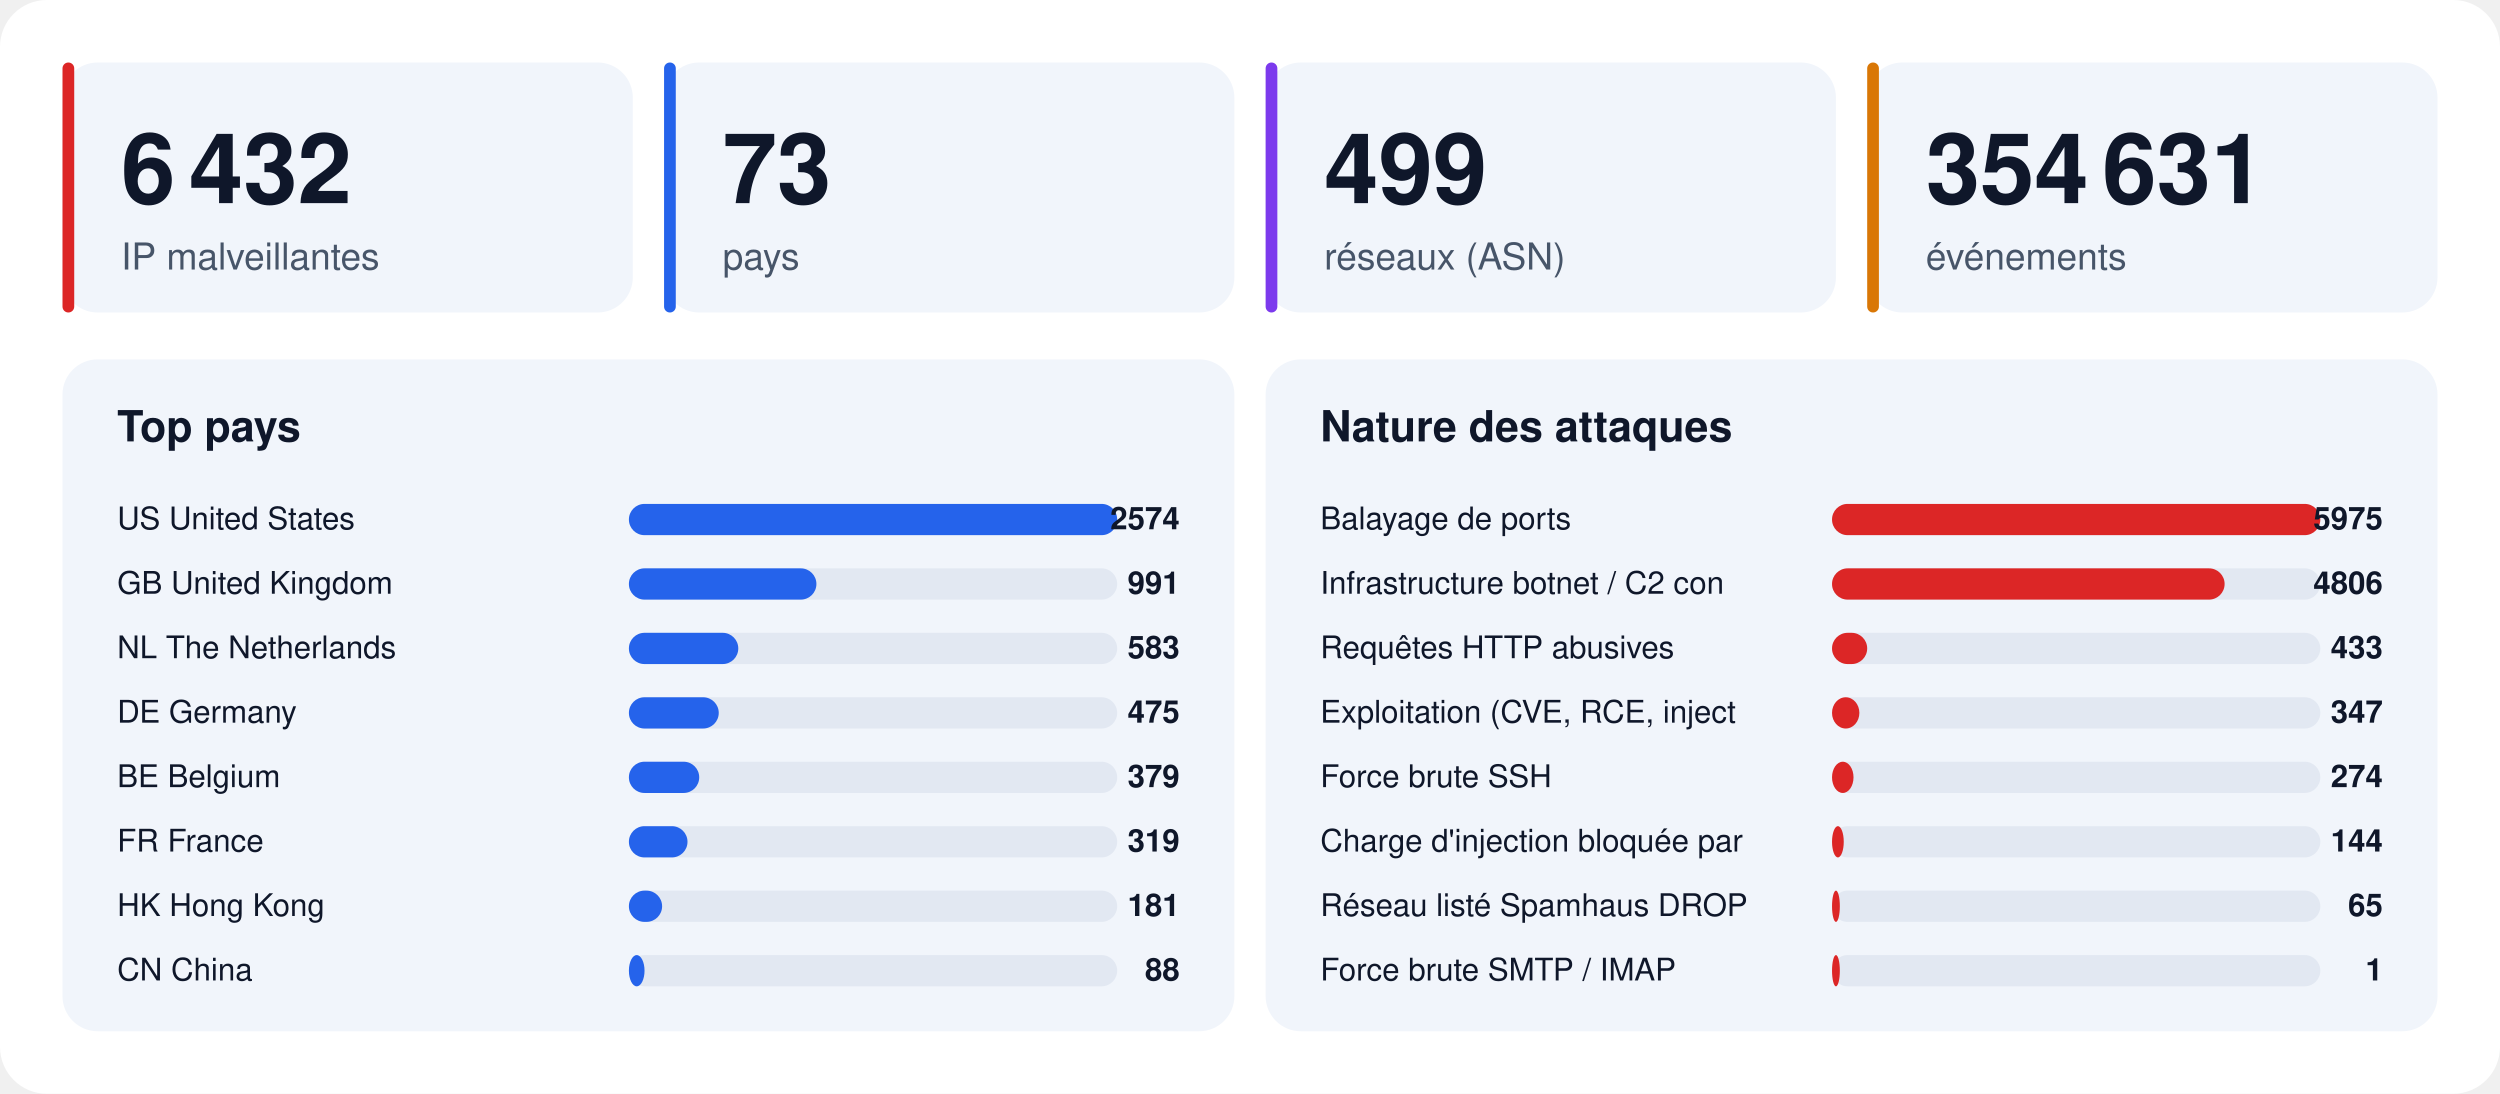
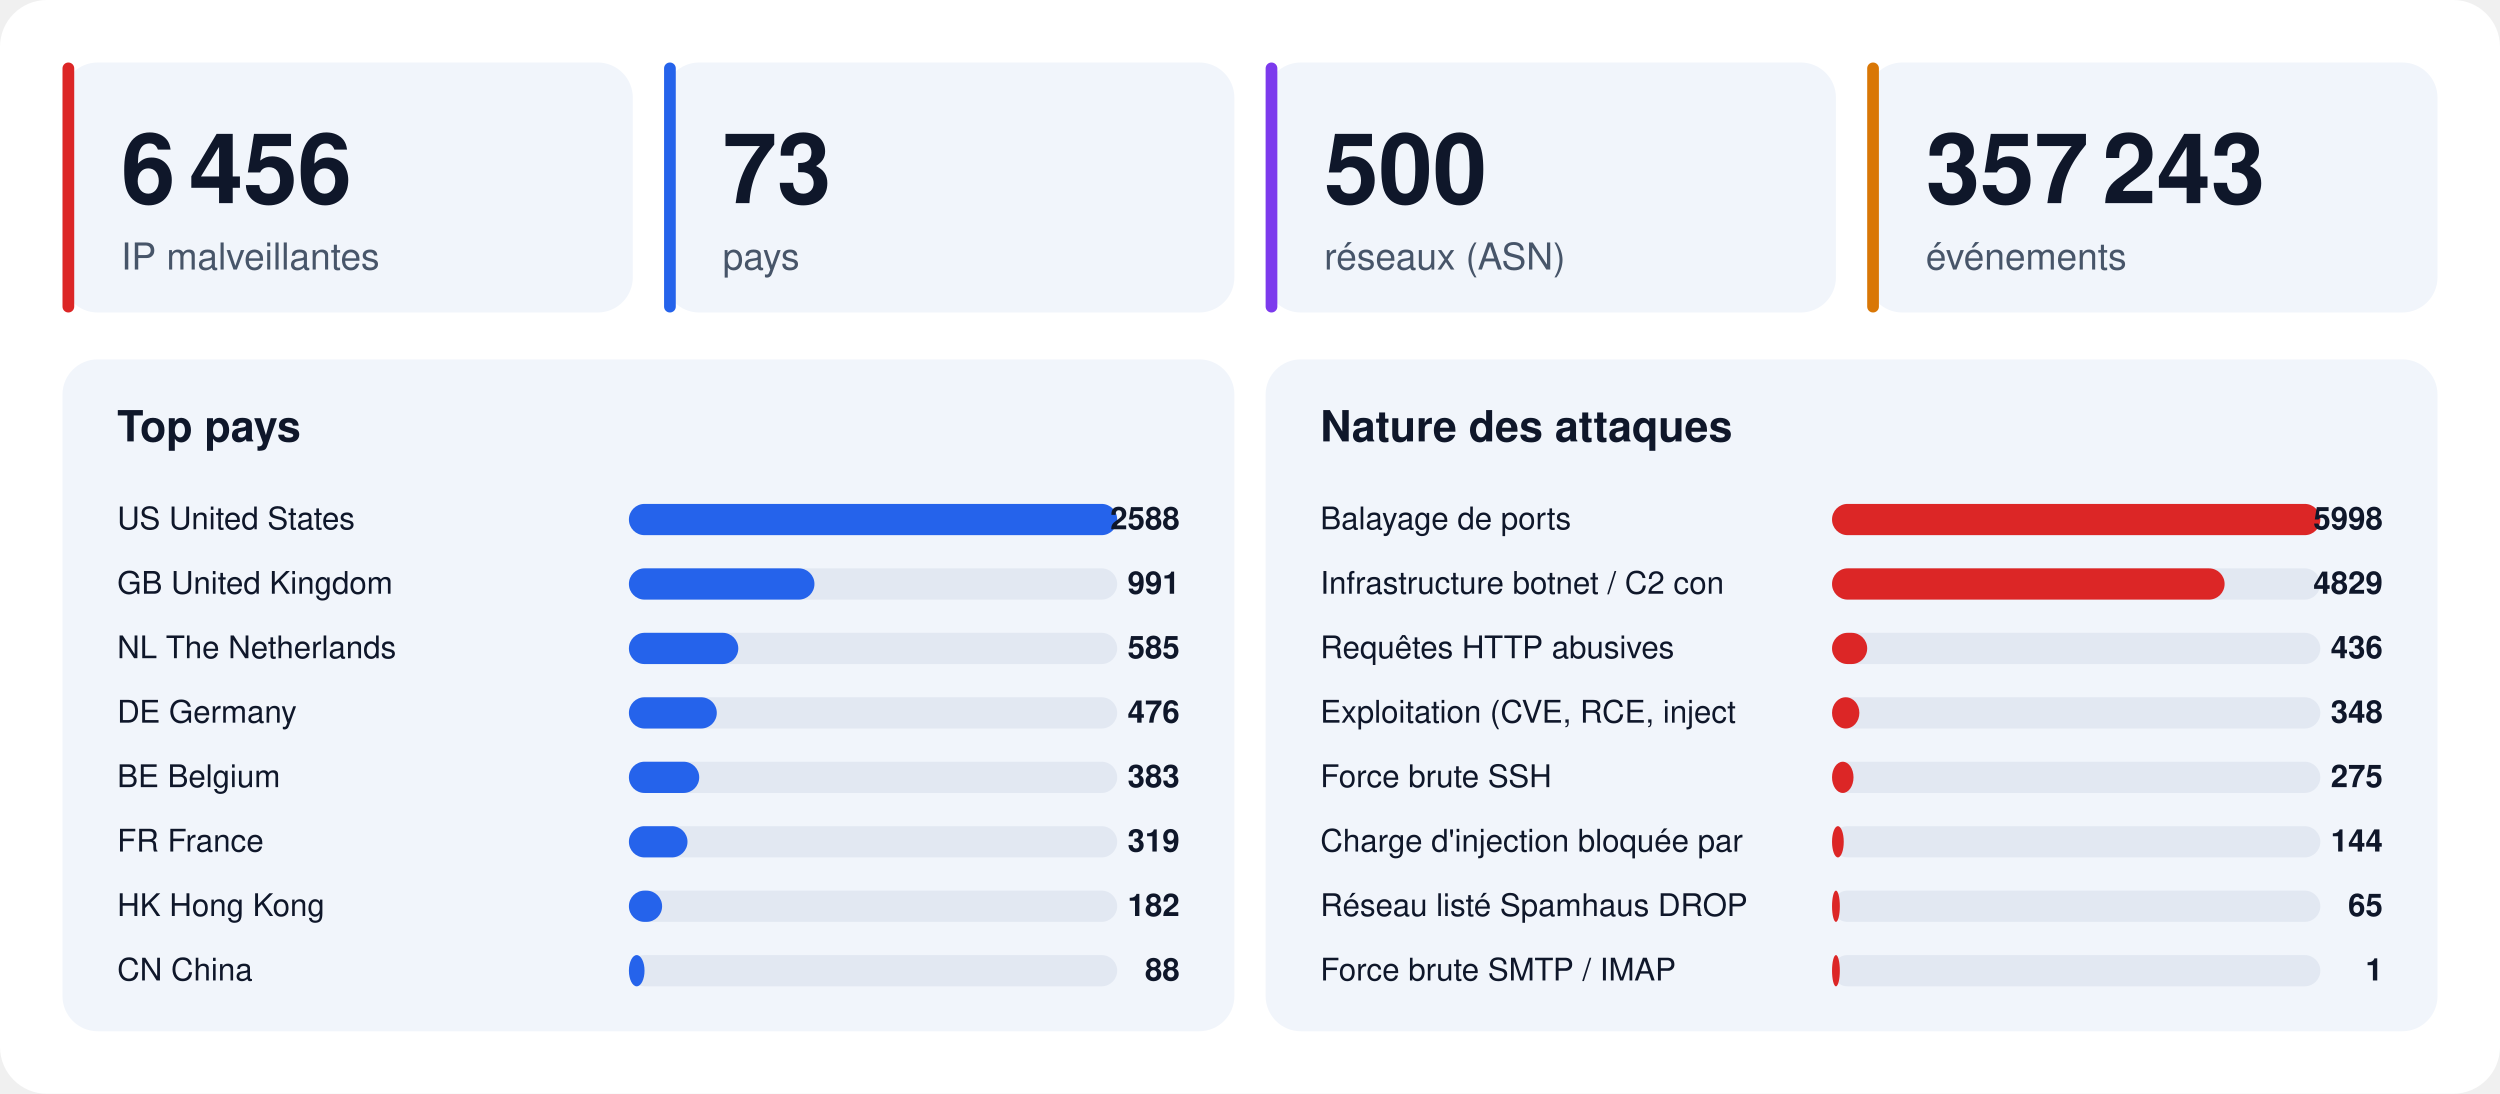
<svg xmlns="http://www.w3.org/2000/svg" width="1280" height="560" viewBox="0 0 1280 560" font-family="-apple-system,BlinkMacSystemFont,'Segoe UI',Helvetica,Arial,sans-serif">
  <rect width="1280" height="560" rx="24" fill="#ffffff" />
  <rect x="32" y="32" width="292" height="128" rx="18" fill="#f1f5fb" />
  <rect x="32" y="32" width="6" height="128" rx="3" fill="#dc2626" />
-   <text x="62" y="104" font-size="50" font-weight="800" fill="#0f172a">6 432</text>
+   <text x="62" y="104" font-size="50" font-weight="800" fill="#0f172a">6 456</text>
  <text x="62" y="138" font-size="19" fill="#475569">IP malveillantes</text>
  <rect x="340" y="32" width="292" height="128" rx="18" fill="#f1f5fb" />
  <rect x="340" y="32" width="6" height="128" rx="3" fill="#2563eb" />
  <text x="370" y="104" font-size="50" font-weight="800" fill="#0f172a">73</text>
  <text x="370" y="138" font-size="19" fill="#475569">pays</text>
  <rect x="648" y="32" width="292" height="128" rx="18" fill="#f1f5fb" />
  <rect x="648" y="32" width="6" height="128" rx="3" fill="#7c3aed" />
-   <text x="678" y="104" font-size="50" font-weight="800" fill="#0f172a">499</text>
+   <text x="678" y="104" font-size="50" font-weight="800" fill="#0f172a">500</text>
  <text x="678" y="138" font-size="19" fill="#475569">réseaux (ASN)</text>
  <rect x="956" y="32" width="292" height="128" rx="18" fill="#f1f5fb" />
  <rect x="956" y="32" width="6" height="128" rx="3" fill="#d97706" />
-   <text x="986" y="104" font-size="50" font-weight="800" fill="#0f172a">354 631</text>
+   <text x="986" y="104" font-size="50" font-weight="800" fill="#0f172a">357 243</text>
  <text x="986" y="138" font-size="19" fill="#475569">événements</text>
  <rect x="32" y="184" width="600" height="344" rx="18" fill="#f1f5fb" />
  <text x="60" y="226" font-size="22" font-weight="700" fill="#0f172a">Top pays</text>
  <text x="60" y="271" font-size="16" fill="#0f172a">US  United States</text>
  <rect x="322" y="258" width="250" height="16" rx="8" fill="#e2e8f2" />
  <rect x="322" y="258" width="250" height="16" rx="8" fill="#2563eb" />
-   <text x="604" y="271" font-size="16" font-weight="700" text-anchor="end" fill="#0f172a">2574</text>
+   <text x="604" y="271" font-size="16" font-weight="700" text-anchor="end" fill="#0f172a">2588</text>
  <text x="60" y="304" font-size="16" fill="#0f172a">GB  United Kingdom</text>
  <rect x="322" y="291" width="250" height="16" rx="8" fill="#e2e8f2" />
-   <rect x="322" y="291" width="96" height="16" rx="8" fill="#2563eb" />
+   <rect x="322" y="291" width="95" height="16" rx="8" fill="#2563eb" />
  <text x="604" y="304" font-size="16" font-weight="700" text-anchor="end" fill="#0f172a">991</text>
  <text x="60" y="337" font-size="16" fill="#0f172a">NL  The Netherlands</text>
  <rect x="322" y="324" width="250" height="16" rx="8" fill="#e2e8f2" />
  <rect x="322" y="324" width="56" height="16" rx="8" fill="#2563eb" />
-   <text x="604" y="337" font-size="16" font-weight="700" text-anchor="end" fill="#0f172a">583</text>
+   <text x="604" y="337" font-size="16" font-weight="700" text-anchor="end" fill="#0f172a">585</text>
  <text x="60" y="370" font-size="16" fill="#0f172a">DE  Germany</text>
  <rect x="322" y="357" width="250" height="16" rx="8" fill="#e2e8f2" />
-   <rect x="322" y="357" width="46" height="16" rx="8" fill="#2563eb" />
-   <text x="604" y="370" font-size="16" font-weight="700" text-anchor="end" fill="#0f172a">475</text>
+   <rect x="322" y="357" width="45" height="16" rx="8" fill="#2563eb" />
+   <text x="604" y="370" font-size="16" font-weight="700" text-anchor="end" fill="#0f172a">476</text>
  <text x="60" y="403" font-size="16" fill="#0f172a">BE  Belgium</text>
  <rect x="322" y="390" width="250" height="16" rx="8" fill="#e2e8f2" />
  <rect x="322" y="390" width="36" height="16" rx="8" fill="#2563eb" />
-   <text x="604" y="403" font-size="16" font-weight="700" text-anchor="end" fill="#0f172a">379</text>
+   <text x="604" y="403" font-size="16" font-weight="700" text-anchor="end" fill="#0f172a">383</text>
  <text x="60" y="436" font-size="16" fill="#0f172a">FR  France</text>
  <rect x="322" y="423" width="250" height="16" rx="8" fill="#e2e8f2" />
  <rect x="322" y="423" width="30" height="16" rx="8" fill="#2563eb" />
  <text x="604" y="436" font-size="16" font-weight="700" text-anchor="end" fill="#0f172a">319</text>
  <text x="60" y="469" font-size="16" fill="#0f172a">HK  Hong Kong</text>
  <rect x="322" y="456" width="250" height="16" rx="8" fill="#e2e8f2" />
  <rect x="322" y="456" width="17" height="16" rx="8" fill="#2563eb" />
-   <text x="604" y="469" font-size="16" font-weight="700" text-anchor="end" fill="#0f172a">181</text>
+   <text x="604" y="469" font-size="16" font-weight="700" text-anchor="end" fill="#0f172a">182</text>
  <text x="60" y="502" font-size="16" fill="#0f172a">CN  China</text>
  <rect x="322" y="489" width="250" height="16" rx="8" fill="#e2e8f2" />
  <rect x="322" y="489" width="8" height="16" rx="8" fill="#2563eb" />
  <text x="604" y="502" font-size="16" font-weight="700" text-anchor="end" fill="#0f172a">88</text>
  <rect x="648" y="184" width="600" height="344" rx="18" fill="#f1f5fb" />
  <text x="676" y="226" font-size="22" font-weight="700" fill="#0f172a">Nature des attaques</text>
  <text x="676" y="271" font-size="16" fill="#0f172a">Balayage de ports</text>
  <rect x="938" y="258" width="250" height="16" rx="8" fill="#e2e8f2" />
  <rect x="938" y="258" width="250" height="16" rx="8" fill="#dc2626" />
-   <text x="1220" y="271" font-size="16" font-weight="700" text-anchor="end" fill="#0f172a">5975</text>
+   <text x="1220" y="271" font-size="16" font-weight="700" text-anchor="end" fill="#0f172a">5998</text>
  <text x="676" y="304" font-size="16" fill="#0f172a">Infrastructure botnet / C2 con</text>
  <rect x="938" y="291" width="250" height="16" rx="8" fill="#e2e8f2" />
  <rect x="938" y="291" width="201" height="16" rx="8" fill="#dc2626" />
-   <text x="1220" y="304" font-size="16" font-weight="700" text-anchor="end" fill="#0f172a">4806</text>
+   <text x="1220" y="304" font-size="16" font-weight="700" text-anchor="end" fill="#0f172a">4829</text>
  <text x="676" y="337" font-size="16" fill="#0f172a">Requêtes HTTP abusives</text>
  <rect x="938" y="324" width="250" height="16" rx="8" fill="#e2e8f2" />
  <rect x="938" y="324" width="18" height="16" rx="8" fill="#dc2626" />
-   <text x="1220" y="337" font-size="16" font-weight="700" text-anchor="end" fill="#0f172a">433</text>
+   <text x="1220" y="337" font-size="16" font-weight="700" text-anchor="end" fill="#0f172a">436</text>
  <text x="676" y="370" font-size="16" fill="#0f172a">Exploitation (CVE, RCE, inject</text>
  <rect x="938" y="357" width="250" height="16" rx="8" fill="#e2e8f2" />
  <rect x="938" y="357" width="14" height="16" rx="8" fill="#dc2626" />
-   <text x="1220" y="370" font-size="16" font-weight="700" text-anchor="end" fill="#0f172a">347</text>
+   <text x="1220" y="370" font-size="16" font-weight="700" text-anchor="end" fill="#0f172a">348</text>
  <text x="676" y="403" font-size="16" fill="#0f172a">Force brute SSH</text>
  <rect x="938" y="390" width="250" height="16" rx="8" fill="#e2e8f2" />
  <rect x="938" y="390" width="11" height="16" rx="8" fill="#dc2626" />
-   <text x="1220" y="403" font-size="16" font-weight="700" text-anchor="end" fill="#0f172a">274</text>
+   <text x="1220" y="403" font-size="16" font-weight="700" text-anchor="end" fill="#0f172a">275</text>
  <text x="676" y="436" font-size="16" fill="#0f172a">Charge d'injection bloquée par</text>
  <rect x="938" y="423" width="250" height="16" rx="8" fill="#e2e8f2" />
  <rect x="938" y="423" width="6" height="16" rx="8" fill="#dc2626" />
  <text x="1220" y="436" font-size="16" font-weight="700" text-anchor="end" fill="#0f172a">144</text>
  <text x="676" y="469" font-size="16" fill="#0f172a">Réseau listé Spamhaus DROP</text>
  <rect x="938" y="456" width="250" height="16" rx="8" fill="#e2e8f2" />
  <rect x="938" y="456" width="4" height="16" rx="8" fill="#dc2626" />
  <text x="1220" y="469" font-size="16" font-weight="700" text-anchor="end" fill="#0f172a">65</text>
  <text x="676" y="502" font-size="16" fill="#0f172a">Force brute SMTP / IMAP</text>
  <rect x="938" y="489" width="250" height="16" rx="8" fill="#e2e8f2" />
  <rect x="938" y="489" width="4" height="16" rx="8" fill="#dc2626" />
  <text x="1220" y="502" font-size="16" font-weight="700" text-anchor="end" fill="#0f172a">1</text>
</svg>
